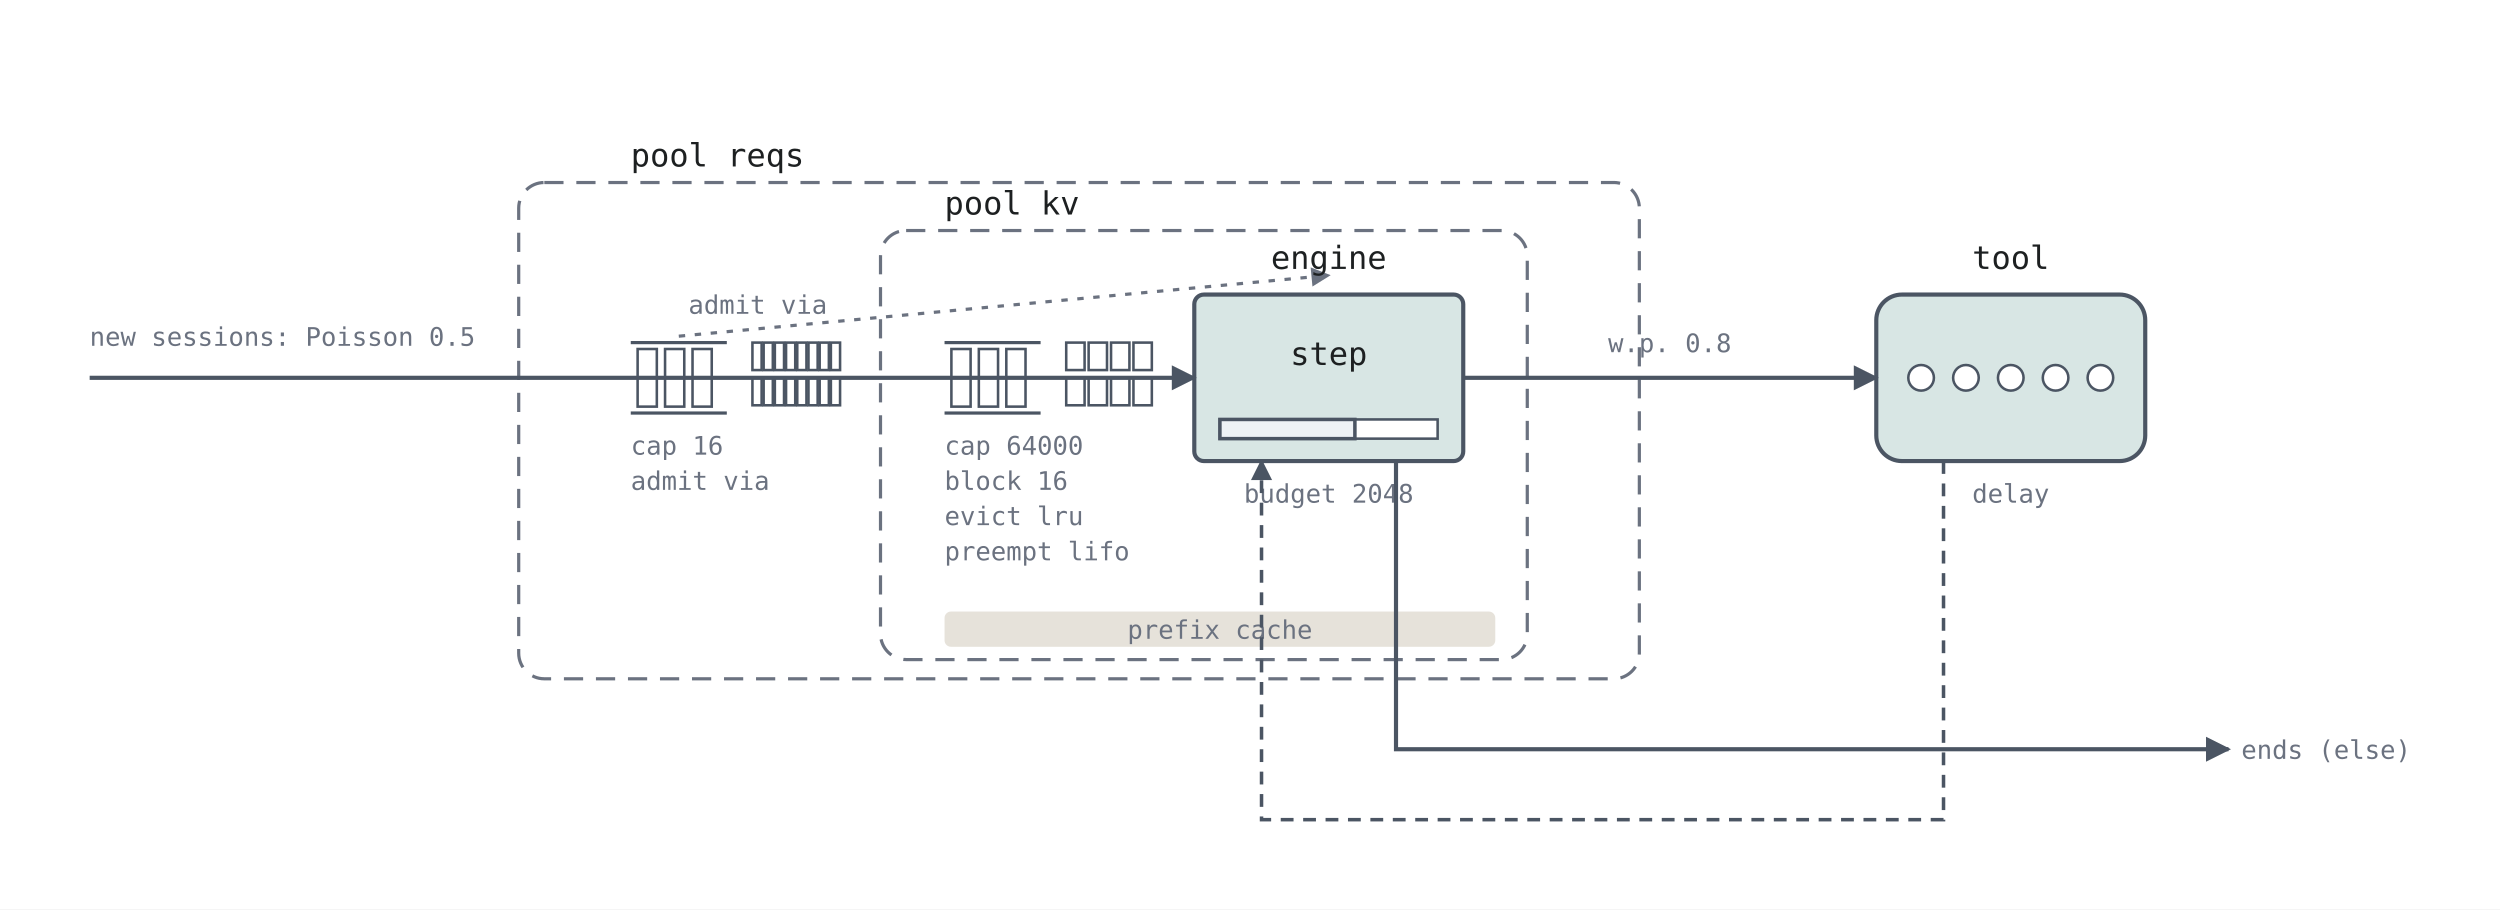
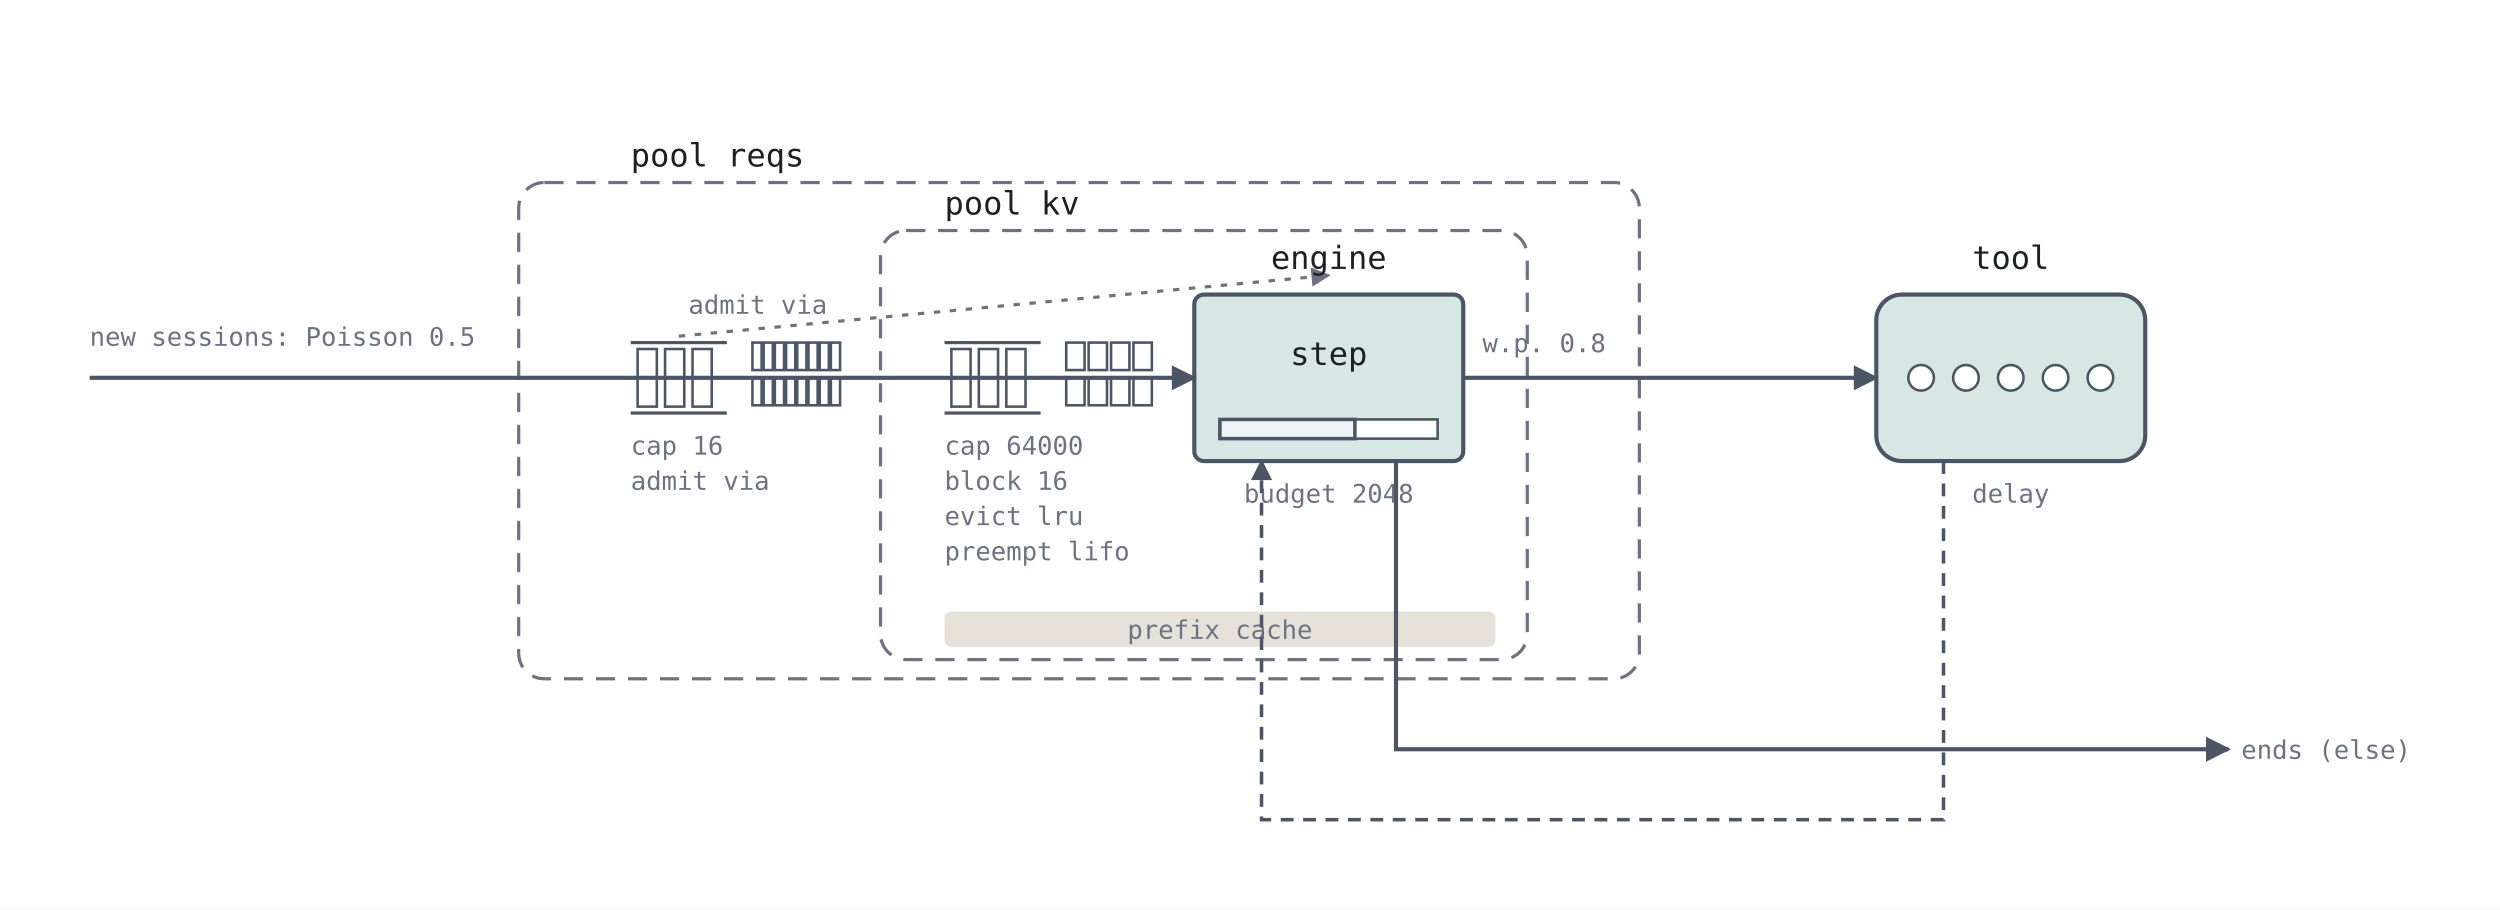
<svg xmlns="http://www.w3.org/2000/svg" width="780.8" height="284" viewBox="0 0 780.8 284" role="img">
  <style>
  text { font-family: ui-monospace, "SF Mono", Menlo, Consolas, monospace; }
  @media (prefers-color-scheme: dark) {
    text { fill: #e8e6e3; } text.dim { fill: #9aa4b2; }
    .bg { fill:#14171a }
    .solid { fill:#232a31;stroke:#b6bfcc }
    .cached { fill:#33302a }
    .instance { fill:#1a1f24;stroke:#b6bfcc }
    .enclosure { stroke:#9aa4b2 }
    .station { fill:#26403d;stroke:#b6bfcc }
    .cell { fill:#14171a;stroke:#b6bfcc }
    .rail { stroke:#b6bfcc }
    .flow { stroke:#b6bfcc }
    .back { stroke:#b6bfcc }
    .relation { stroke:#9aa4b2 }
  }
</style>
  <defs>
    <marker id="a" viewBox="0 0 10 10" refX="9" refY="5" markerWidth="6" markerHeight="6" orient="auto-start-reverse">
      <path d="M0 0 L10 5 L0 10 z" fill="context-stroke" />
    </marker>
  </defs>
  <rect class="bg" fill="#ffffff" x="0" y="0" width="780.8" height="284" />
  <rect class="enclosure" fill="none" stroke="#6b7280" stroke-width="1" stroke-dasharray="6 4" x="275" y="72" width="202" height="134" rx="8" />
  <text x="295" y="67" text-anchor="start" font-size="10" fill="#1d2021">pool kv</text>
  <path class="rail" fill="none" stroke="#4b5563" stroke-width="1" d="M295 107 L325 107 M295 129 L325 129" />
  <rect class="cell" fill="#ffffff" stroke="#4b5563" stroke-width=".8" x="297.14" y="109" width="6" height="18" />
  <rect class="cell" fill="#ffffff" stroke="#4b5563" stroke-width=".8" x="305.71" y="109" width="6" height="18" />
  <rect class="cell" fill="#ffffff" stroke="#4b5563" stroke-width=".8" x="314.29" y="109" width="6" height="18" />
  <rect class="cell" fill="#ffffff" stroke="#4b5563" stroke-width=".8" x="333" y="107" width="5.74" height="8.58" />
  <rect class="cell" fill="#ffffff" stroke="#4b5563" stroke-width=".8" x="340" y="107" width="5.74" height="8.58" />
  <rect class="cell" fill="#ffffff" stroke="#4b5563" stroke-width=".8" x="347" y="107" width="5.74" height="8.58" />
  <rect class="cell" fill="#ffffff" stroke="#4b5563" stroke-width=".8" x="354" y="107" width="5.74" height="8.58" />
  <rect class="cell" fill="#ffffff" stroke="#4b5563" stroke-width=".8" x="333" y="118" width="5.74" height="8.58" />
  <rect class="cell" fill="#ffffff" stroke="#4b5563" stroke-width=".8" x="340" y="118" width="5.74" height="8.58" />
  <rect class="cell" fill="#ffffff" stroke="#4b5563" stroke-width=".8" x="347" y="118" width="5.74" height="8.58" />
  <rect class="cell" fill="#ffffff" stroke="#4b5563" stroke-width=".8" x="354" y="118" width="5.74" height="8.58" />
  <text x="295" y="142" text-anchor="start" font-size="8" fill="#6b7280" class="dim">cap 64000</text>
  <text x="295" y="153" text-anchor="start" font-size="8" fill="#6b7280" class="dim">block 16</text>
  <text x="295" y="164" text-anchor="start" font-size="8" fill="#6b7280" class="dim">evict lru</text>
  <text x="295" y="175" text-anchor="start" font-size="8" fill="#6b7280" class="dim">preempt lifo</text>
  <rect class="cached" fill="#e6e2da" stroke="none" x="295" y="191" width="172" height="11" rx="2" />
  <text x="381" y="199.5" text-anchor="middle" font-size="8" fill="#6b7280" class="dim">prefix cache</text>
  <rect class="enclosure" fill="none" stroke="#6b7280" stroke-width="1" stroke-dasharray="6 4" x="162" y="57" width="350" height="155" rx="8" />
  <text x="197" y="52" text-anchor="start" font-size="10" fill="#1d2021">pool reqs</text>
  <path class="rail" fill="none" stroke="#4b5563" stroke-width="1" d="M197 107 L227 107 M197 129 L227 129" />
  <rect class="cell" fill="#ffffff" stroke="#4b5563" stroke-width=".8" x="199.14" y="109" width="6" height="18" />
  <rect class="cell" fill="#ffffff" stroke="#4b5563" stroke-width=".8" x="207.71" y="109" width="6" height="18" />
  <rect class="cell" fill="#ffffff" stroke="#4b5563" stroke-width=".8" x="216.29" y="109" width="6" height="18" />
  <rect class="cell" fill="#ffffff" stroke="#4b5563" stroke-width=".8" x="235" y="107" width="2.87" height="8.58" />
  <rect class="cell" fill="#ffffff" stroke="#4b5563" stroke-width=".8" x="238.5" y="107" width="2.87" height="8.58" />
  <rect class="cell" fill="#ffffff" stroke="#4b5563" stroke-width=".8" x="242" y="107" width="2.87" height="8.58" />
  <rect class="cell" fill="#ffffff" stroke="#4b5563" stroke-width=".8" x="245.5" y="107" width="2.87" height="8.58" />
  <rect class="cell" fill="#ffffff" stroke="#4b5563" stroke-width=".8" x="249" y="107" width="2.87" height="8.58" />
  <rect class="cell" fill="#ffffff" stroke="#4b5563" stroke-width=".8" x="252.5" y="107" width="2.87" height="8.58" />
  <rect class="cell" fill="#ffffff" stroke="#4b5563" stroke-width=".8" x="256" y="107" width="2.87" height="8.58" />
  <rect class="cell" fill="#ffffff" stroke="#4b5563" stroke-width=".8" x="259.5" y="107" width="2.87" height="8.58" />
  <rect class="cell" fill="#ffffff" stroke="#4b5563" stroke-width=".8" x="235" y="118" width="2.87" height="8.58" />
  <rect class="cell" fill="#ffffff" stroke="#4b5563" stroke-width=".8" x="238.5" y="118" width="2.87" height="8.58" />
  <rect class="cell" fill="#ffffff" stroke="#4b5563" stroke-width=".8" x="242" y="118" width="2.87" height="8.58" />
  <rect class="cell" fill="#ffffff" stroke="#4b5563" stroke-width=".8" x="245.5" y="118" width="2.87" height="8.58" />
  <rect class="cell" fill="#ffffff" stroke="#4b5563" stroke-width=".8" x="249" y="118" width="2.87" height="8.58" />
  <rect class="cell" fill="#ffffff" stroke="#4b5563" stroke-width=".8" x="252.5" y="118" width="2.87" height="8.58" />
  <rect class="cell" fill="#ffffff" stroke="#4b5563" stroke-width=".8" x="256" y="118" width="2.87" height="8.58" />
  <rect class="cell" fill="#ffffff" stroke="#4b5563" stroke-width=".8" x="259.5" y="118" width="2.87" height="8.58" />
  <text x="197" y="142" text-anchor="start" font-size="8" fill="#6b7280" class="dim">cap 16</text>
  <text x="197" y="153" text-anchor="start" font-size="8" fill="#6b7280" class="dim">admit via</text>
  <path class="relation" fill="none" stroke="#6b7280" stroke-width="1" stroke-dasharray="2 3" d="M212 105 L415 86" marker-end="url(#a)" />
  <text x="215" y="98" text-anchor="start" font-size="8" fill="#6b7280" class="dim">admit via</text>
  <rect class="station" fill="#d8e6e4" stroke="#4b5563" stroke-width="1.3" x="373" y="92" width="84" height="52" rx="3" />
  <rect class="cell" fill="#ffffff" stroke="#4b5563" stroke-width=".8" x="381" y="131" width="68" height="6" />
  <rect class="solid" fill="#eef2f5" stroke="#4b5563" stroke-width="1.1" x="381" y="131" width="42.16" height="6" />
  <text x="415" y="114" text-anchor="middle" font-size="10" fill="#1d2021">step</text>
  <text x="415" y="84" text-anchor="middle" font-size="10" fill="#1d2021">engine</text>
  <text x="415" y="157" text-anchor="middle" font-size="8" fill="#6b7280" class="dim">budget 2048</text>
  <rect class="station" fill="#d8e6e4" stroke="#4b5563" stroke-width="1.3" x="586" y="92" width="84" height="52" rx="8" />
  <circle class="cell" fill="#ffffff" stroke="#4b5563" stroke-width=".8" cx="600" cy="118" r="4" />
  <circle class="cell" fill="#ffffff" stroke="#4b5563" stroke-width=".8" cx="614" cy="118" r="4" />
  <circle class="cell" fill="#ffffff" stroke="#4b5563" stroke-width=".8" cx="628" cy="118" r="4" />
  <circle class="cell" fill="#ffffff" stroke="#4b5563" stroke-width=".8" cx="642" cy="118" r="4" />
  <circle class="cell" fill="#ffffff" stroke="#4b5563" stroke-width=".8" cx="656" cy="118" r="4" />
  <text x="628" y="84" text-anchor="middle" font-size="10" fill="#1d2021">tool</text>
  <text x="628" y="157" text-anchor="middle" font-size="8" fill="#6b7280" class="dim">delay</text>
  <path class="flow" fill="none" stroke="#4b5563" stroke-width="1.3" d="M28 118 L373 118" marker-end="url(#a)" />
  <text x="28" y="108" text-anchor="start" font-size="8" fill="#6b7280" class="dim">new sessions: Poisson 0.5</text>
  <path class="flow" fill="none" stroke="#4b5563" stroke-width="1.3" d="M457 118 L586 118" marker-end="url(#a)" />
-   <text x="521.5" y="110" text-anchor="middle" font-size="8" fill="#6b7280" class="dim">w.p. 0.8</text>
+   <text x="463" y="110" text-anchor="start" font-size="8" fill="#6b7280" class="dim">w.p. 0.8</text>
  <path class="flow" fill="none" stroke="#4b5563" stroke-width="1.3" d="M436 144 L436 234 L696 234" marker-end="url(#a)" />
  <text x="700" y="237" text-anchor="start" font-size="8" fill="#6b7280" class="dim">ends (else)</text>
  <path class="back" fill="none" stroke="#4b5563" stroke-width="1.1" stroke-dasharray="4 3" d="M607 144 L607 256 L394 256 L394 144" marker-end="url(#a)" />
</svg>
